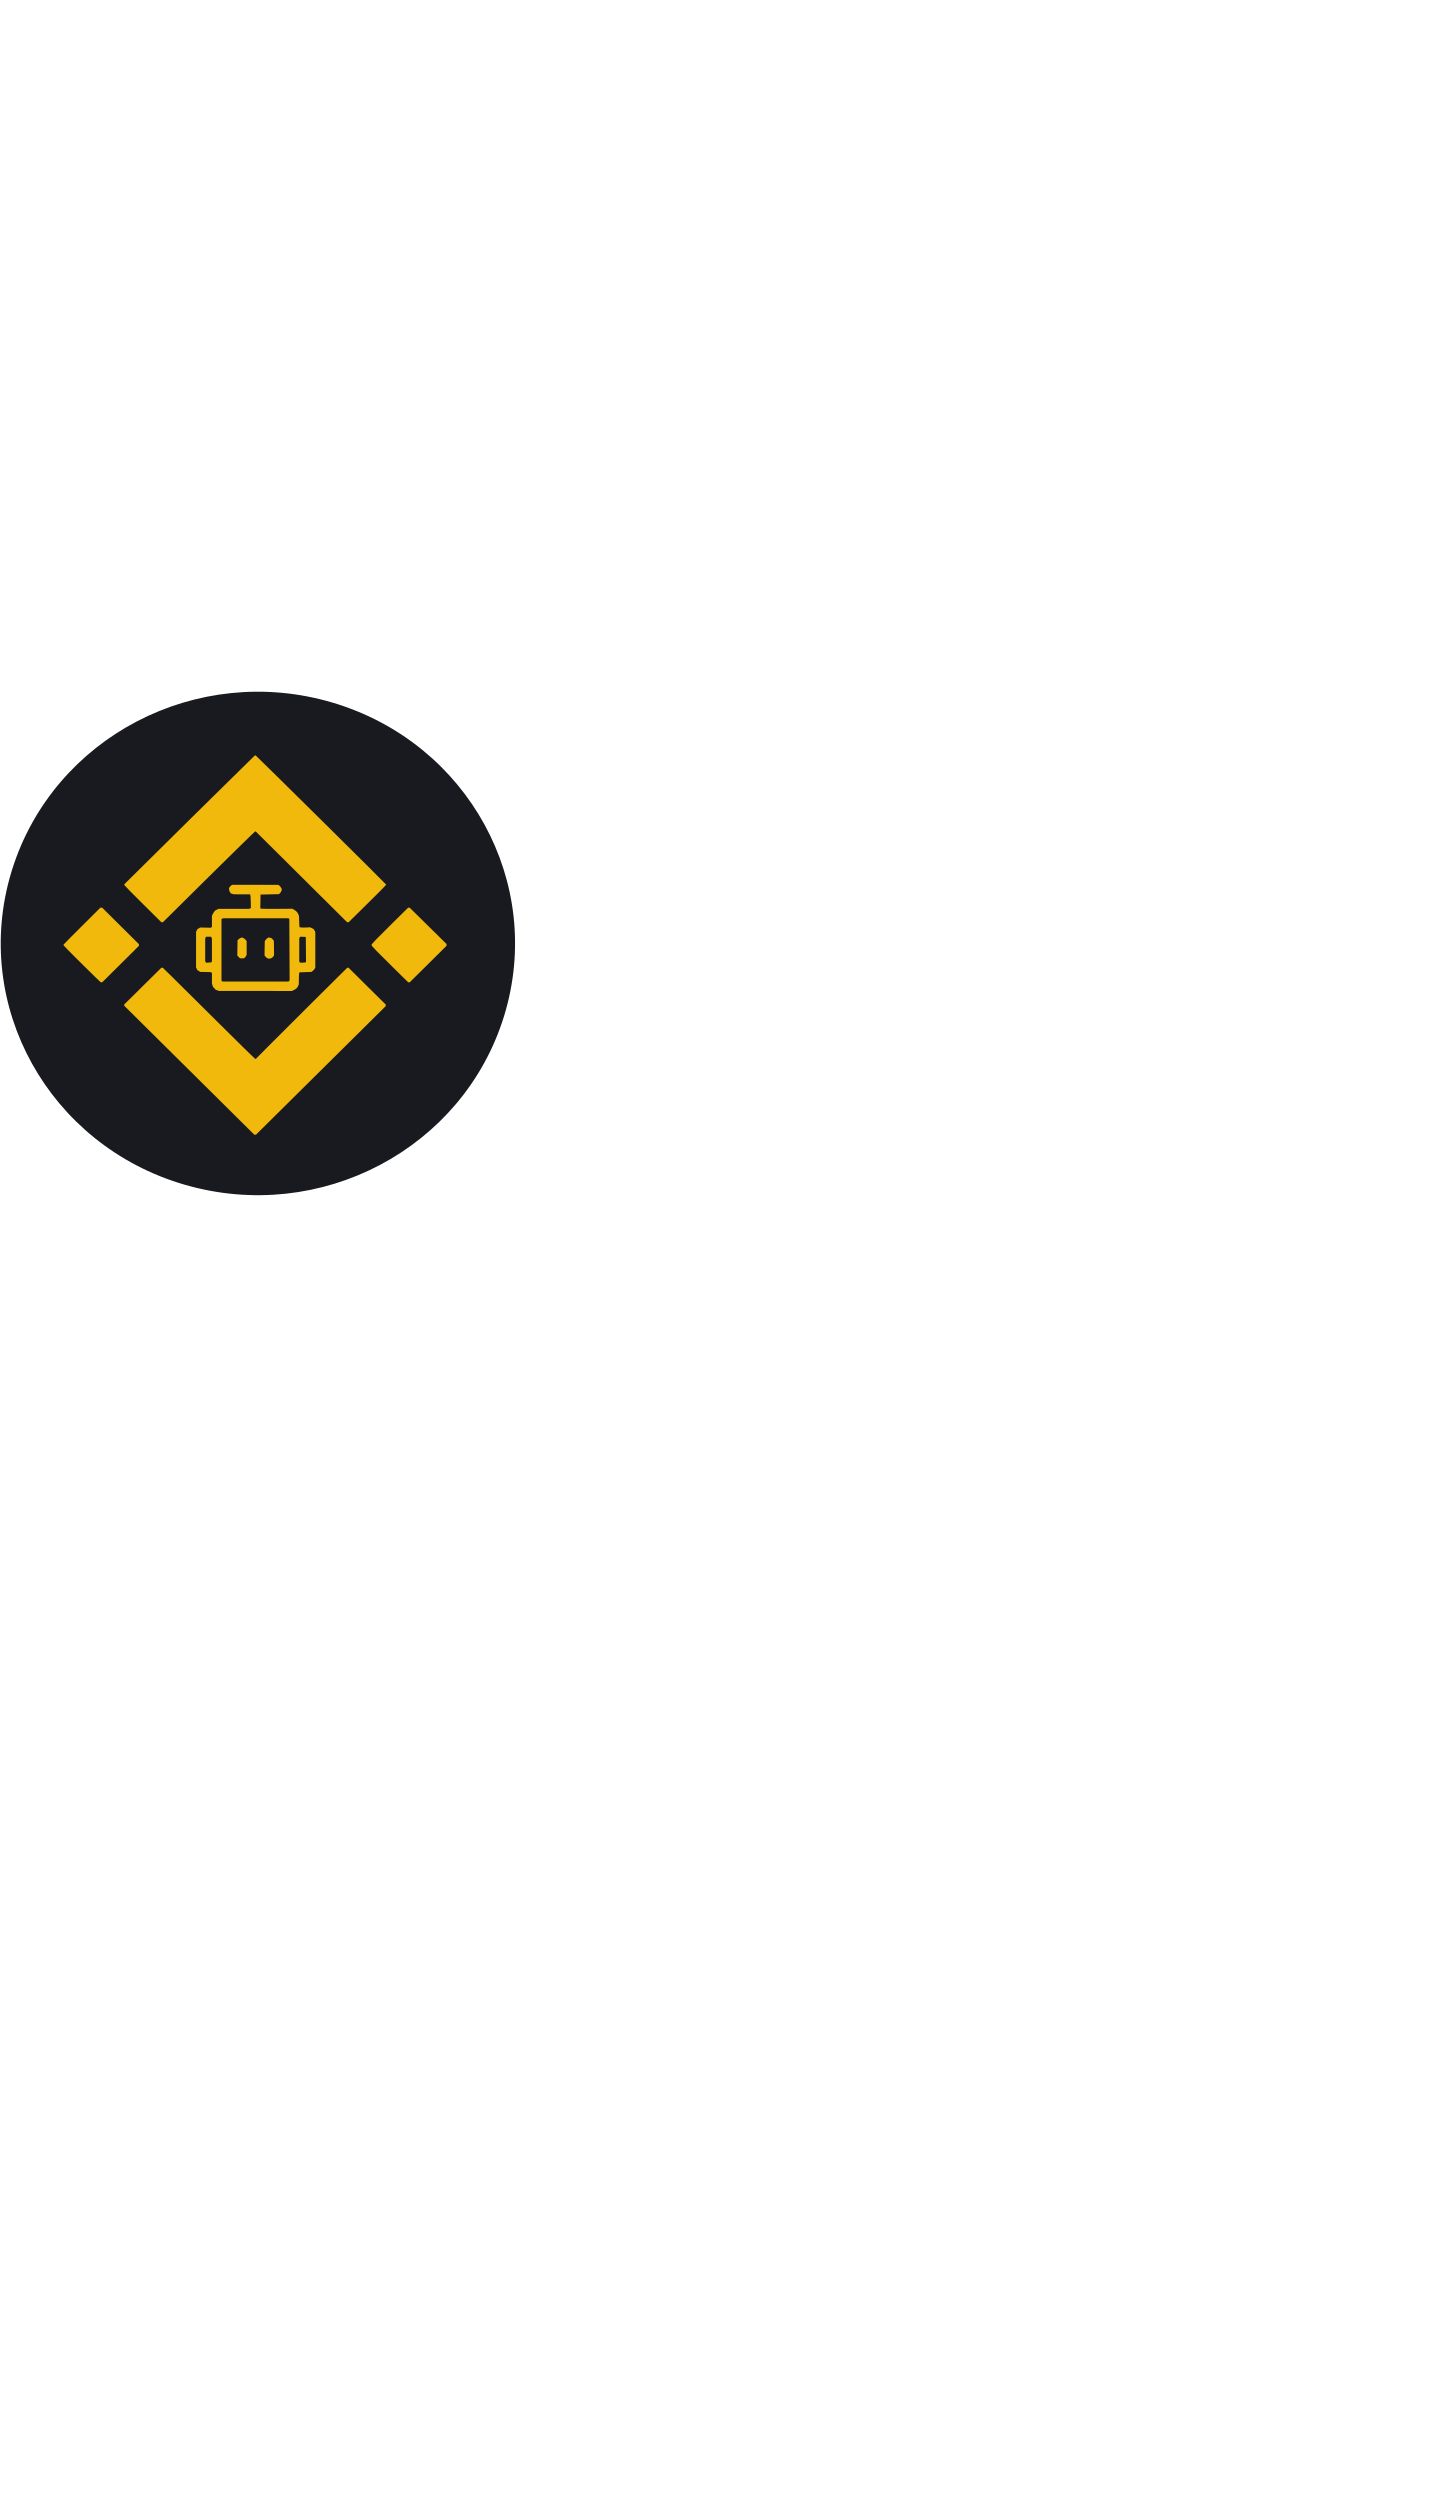
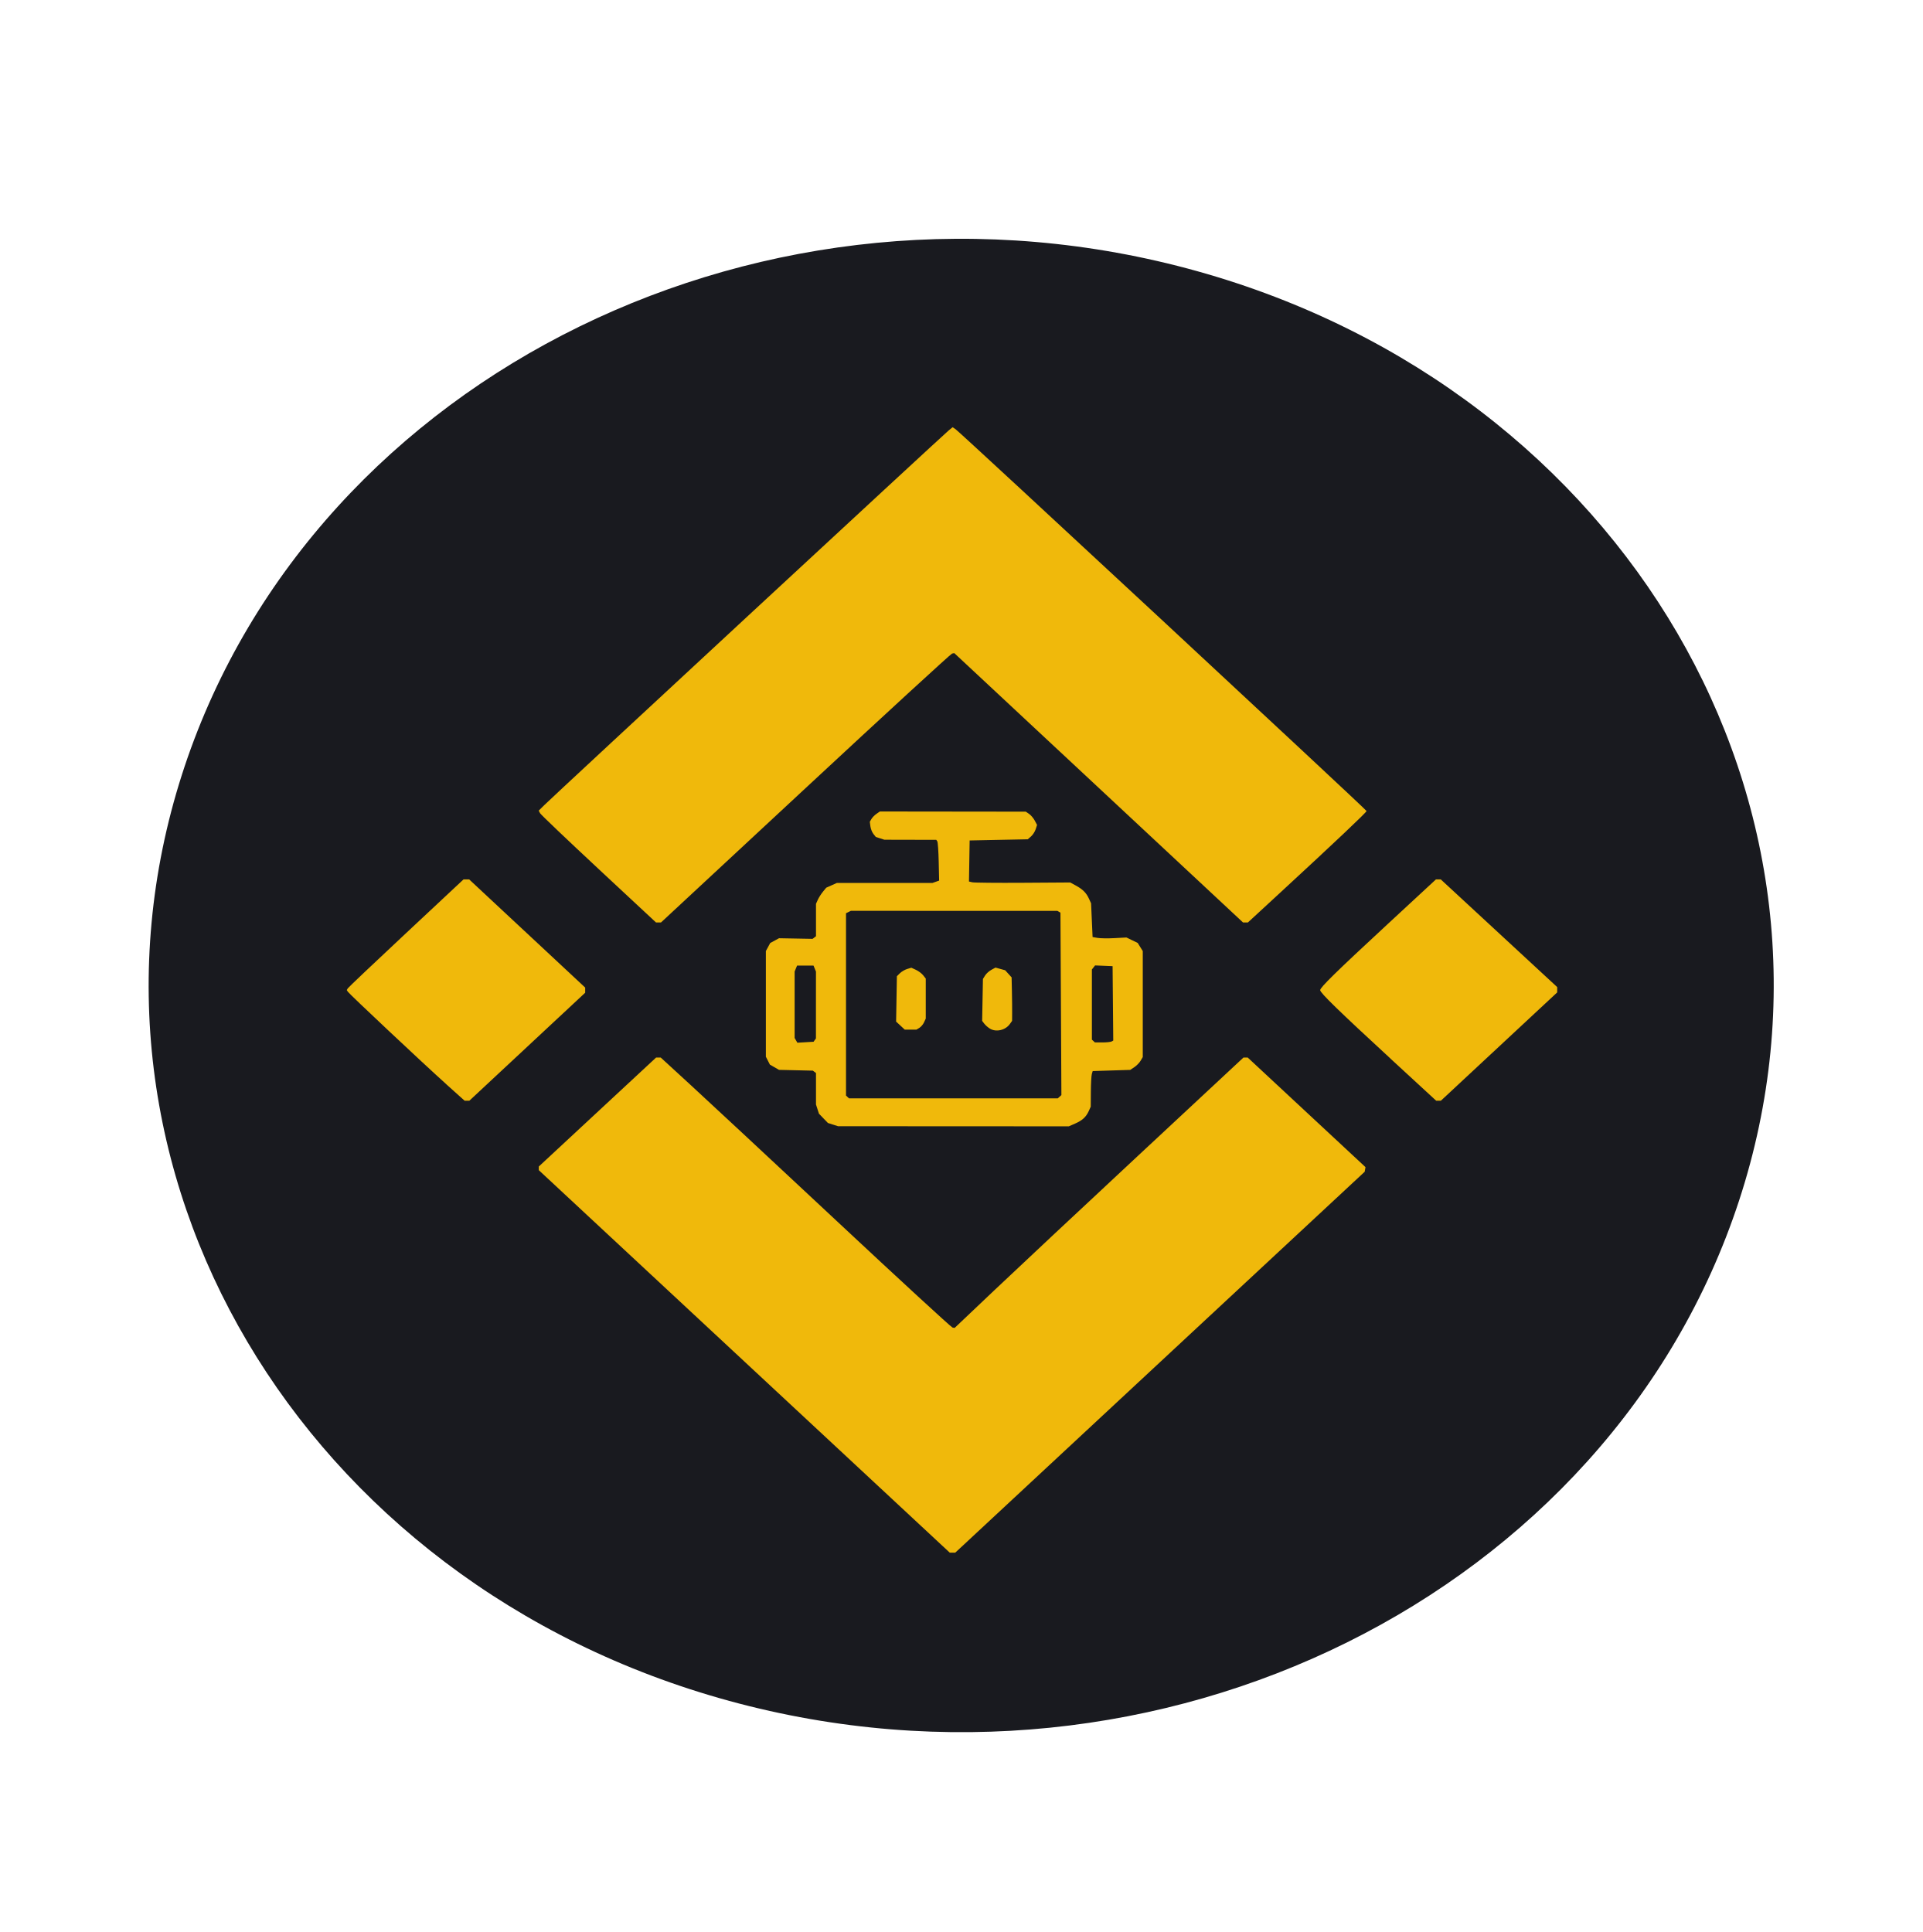
- <svg xmlns="http://www.w3.org/2000/svg" width="127.153mm" height="220.916mm" viewBox="0 0 127.153 220.916" version="1.1" id="svg1" xml:space="preserve">
-   <defs id="defs1">
-     <linearGradient id="swatch9">
-       <stop style="stop-color:#000000;stop-opacity:1;" offset="0" id="stop9" />
-     </linearGradient>
-     <linearGradient id="swatch7">
-       <stop style="stop-color:#000000;stop-opacity:1;" offset="0" id="stop7" />
-     </linearGradient>
+ <svg xmlns="http://www.w3.org/2000/svg" id="Capa_1" data-name="Capa 1" viewBox="0 0 687.23 690.77">
+   <defs>
+     <style>
+       .cls-1 {
+         fill: #191a1f;
+       }
+ 
+       .cls-2 {
+         fill: #f0b90b;
+       }
+     </style>
  </defs>
-   <g id="layer1" transform="translate(-53.97895,-17.55563)">
-     <g id="g11" transform="matrix(0.8137922,0,0,0.8409668,-3.154212,-91.59359)">
-       <path style="fill:#191a1f;fill-opacity:1;stroke:#191a1f;stroke-width:0;stroke-linecap:round;stroke-linejoin:miter;stroke-dasharray:none;stroke-opacity:1;paint-order:normal" id="path10" d="M 71.52,221.17 A 27.918,26.446 0 0 1 106.323,203.621 27.918,26.446 0 0 1 124.945,236.541 27.918,26.446 0 0 1 90.244,254.272 27.918,26.446 0 0 1 71.431,221.45" />
-       <path style="display:inline;mix-blend-mode:normal;fill:#f0b90b;fill-opacity:1;stroke-width:0.507" d="m 90.755,242.243 -7.062,-6.775 v -0.064 -0.064 l 2.016,-1.93 2.016,-1.93 h 0.08 0.08 l 1.058,1.001 c 0.582,0.55 2.821,2.7 4.977,4.776 2.156,2.077 3.953,3.781 3.993,3.788 l 0.073,0.012 1.363,-1.333 c 0.75,-0.733 2.983,-2.888 4.962,-4.788 l 3.599,-3.456 h 0.074 0.073 l 2.024,1.941 2.024,1.941 -0.014,0.081 -0.014,0.081 -7.036,6.747 -7.036,6.747 h -0.094 -0.094 z m 3.046,-8.39 -0.172,-0.058 -0.154,-0.164 -0.154,-0.164 -0.051,-0.163 -0.051,-0.163 v -0.558 -0.558 l -0.054,-0.042 -0.054,-0.042 -0.582,-0.014 -0.582,-0.014 -0.157,-0.093 -0.157,-0.093 -0.069,-0.14 -0.069,-0.14 7.2e-5,-1.871 6.4e-5,-1.871 0.075,-0.143 0.075,-0.143 0.151,-0.084 0.151,-0.084 0.577,0.011 0.577,0.011 0.059,-0.047 0.059,-0.046 v -0.574 -0.574 l 0.062,-0.143 c 0.034,-0.079 0.113,-0.207 0.176,-0.285 l 0.113,-0.142 0.183,-0.085 0.183,-0.085 h 1.643 1.643 l 0.114,-0.042 0.114,-0.042 -0.015,-0.67 c -0.008,-0.369 -0.03,-0.693 -0.049,-0.722 l -0.035,-0.052 -0.892,-0.002 -0.892,-0.002 -0.147,-0.049 -0.147,-0.049 -0.083,-0.107 c -0.045,-0.059 -0.092,-0.179 -0.103,-0.268 l -0.02,-0.161 0.056,-0.099 c 0.031,-0.055 0.108,-0.137 0.173,-0.182 l 0.117,-0.083 2.507,0.003 2.507,0.003 0.113,0.079 c 0.062,0.043 0.149,0.149 0.194,0.235 l 0.081,0.156 -0.048,0.153 c -0.026,0.084 -0.098,0.199 -0.16,0.254 l -0.112,0.101 -0.999,0.021 -0.999,0.021 -0.012,0.728 -0.012,0.728 0.116,0.028 c 0.064,0.015 0.846,0.023 1.739,0.017 l 1.623,-0.011 0.191,0.107 c 0.242,0.136 0.361,0.259 0.454,0.466 l 0.073,0.165 0.026,0.598 0.026,0.598 0.172,0.03 c 0.095,0.017 0.357,0.02 0.582,0.008 l 0.409,-0.022 0.193,0.096 0.193,0.096 0.087,0.144 0.087,0.144 v 1.878 1.878 l -0.075,0.131 c -0.041,0.072 -0.138,0.174 -0.216,0.227 l -0.141,0.096 -0.645,0.021 -0.645,0.021 -0.03,0.103 c -0.016,0.057 -0.032,0.341 -0.034,0.631 l -0.004,0.527 -0.067,0.153 c -0.093,0.213 -0.221,0.335 -0.472,0.448 l -0.216,0.097 -3.966,-0.002 -3.965,-0.002 z m 7.792,-0.987 0.061,-0.058 -0.016,-3.231 -0.016,-3.231 -0.052,-0.032 -0.052,-0.032 -3.548,-4.9e-4 -3.548,-5e-4 -0.083,0.043 -0.083,0.043 v 3.23 3.23 l 0.052,0.05 0.052,0.05 h 3.587 3.587 z m -2.396,-2.412 c -0.067,-0.042 -0.154,-0.121 -0.194,-0.175 l -0.073,-0.099 0.013,-0.743 0.013,-0.743 0.074,-0.122 c 0.041,-0.067 0.138,-0.158 0.216,-0.202 l 0.142,-0.079 0.166,0.048 0.166,0.048 0.111,0.126 0.111,0.126 0.011,0.502 c 0.006,0.276 0.01,0.623 0.008,0.771 l -0.002,0.268 -0.075,0.11 c -0.152,0.221 -0.475,0.298 -0.687,0.164 z m -3.076,-0.107 -0.149,-0.143 0.013,-0.803 0.013,-0.803 0.103,-0.105 c 0.057,-0.058 0.168,-0.126 0.248,-0.151 l 0.145,-0.046 0.159,0.076 c 0.087,0.042 0.199,0.128 0.248,0.192 l 0.089,0.117 v 0.709 0.709 l -0.058,0.132 c -0.032,0.073 -0.104,0.161 -0.16,0.196 l -0.102,0.064 h -0.2 -0.2 z m -2.943,0.512 0.039,-0.06 6.81e-4,-1.184 6.8e-4,-1.184 -0.042,-0.106 -0.042,-0.106 h -0.282 -0.282 l -0.042,0.106 -0.042,0.106 v 1.176 1.176 l 0.047,0.084 0.047,0.084 0.279,-0.017 0.279,-0.017 z m 10.203,0.05 0.054,-0.033 -0.011,-1.318 -0.011,-1.318 -0.301,-0.012 -0.301,-0.012 -0.055,0.072 -0.055,0.072 v 1.242 1.242 l 0.052,0.05 0.052,0.05 0.261,-4.9e-4 c 0.143,-3.4e-4 0.285,-0.016 0.315,-0.034 z m -22.872,1.51 c -0.772,-0.714 -3.333,-3.194 -3.381,-3.275 l -0.034,-0.058 0.036,-0.061 c 0.02,-0.034 0.922,-0.916 2.006,-1.96 l 1.971,-1.899 h 0.097 0.097 l 1.994,1.916 1.994,1.916 v 0.091 0.091 l -1.991,1.913 -1.991,1.913 h -0.08 -0.08 z m 32.451,-0.907 c -1.776,-1.686 -2.414,-2.326 -2.414,-2.422 0,-0.099 0.508,-0.612 2.325,-2.345 l 1.654,-1.578 h 0.083 0.083 l 2.001,1.908 2.001,1.908 v 0.095 0.095 l -1.999,1.918 -1.999,1.918 -0.081,-4.8e-4 -0.081,-4.9e-4 z m -27.204,-6.706 c -1.082,-1.038 -1.99,-1.93 -2.017,-1.981 l -0.049,-0.093 0.193,-0.196 c 0.358,-0.364 13.687,-13.094 13.893,-13.269 l 0.139,-0.118 0.097,0.065 c 0.158,0.106 14.13,13.485 14.13,13.53 0,0.044 -1.084,1.101 -2.939,2.866 l -1.139,1.083 -0.084,4e-5 -0.084,4e-5 -4.961,-4.77 -4.961,-4.77 -0.075,0.015 c -0.041,0.008 -2.309,2.155 -5.04,4.77 l -4.965,4.756 -0.085,-5e-5 -0.085,-4e-5 z" id="path3-2" />
+   <g id="layer1">
+     <g id="g11">
+       <path id="path10" class="cls-1" d="M65.98,274.08C112.92,133.43,274.85,54.21,428.01,96.96c153.16,42.76,239.8,191.36,193.71,332.25-46.1,140.89-207.54,220.93-360.96,178.95-153.42-41.98-240.95-190.14-195.7-331.26" />
+       <path id="path3-2" class="cls-2" d="M266.07,486.76l-73.46-68.38v-1.3l20.97-19.48,20.97-19.48h1.66l11,10.1c6.05,5.55,29.35,27.25,51.77,48.21,22.42,20.96,41.12,38.16,41.54,38.23l.76.12,14.18-13.45c7.8-7.4,31.03-29.14,51.62-48.33l37.44-34.88h1.53l21.05,19.59,21.05,19.59-.14.82-.14.82-73.19,68.1-73.19,68.1h-1.96l-73.46-68.38ZM297.76,402.09l-1.79-.58-1.6-1.66-1.6-1.66-.53-1.64-.53-1.64v-11.25l-.56-.43-.56-.43-6.05-.14-6.05-.14-1.63-.94-1.63-.94-.72-1.41-.72-1.41v-18.89s0-18.89,0-18.89l.78-1.44.78-1.44,1.57-.85,1.57-.85,6,.11,6,.11.61-.47.61-.47v-11.59l.65-1.44c.36-.79,1.18-2.09,1.83-2.88l1.18-1.44,1.9-.85,1.9-.85h34.18l1.19-.42,1.19-.42-.15-6.76c-.08-3.72-.31-7-.51-7.29l-.36-.52-9.28-.02-9.28-.02-1.53-.5-1.53-.5-.86-1.08c-.47-.59-.95-1.81-1.07-2.71l-.21-1.63.58-1c.32-.55,1.13-1.38,1.8-1.84l1.22-.84,26.08.03,26.08.03,1.17.8c.65.44,1.55,1.5,2.02,2.37l.84,1.58-.5,1.55c-.27.85-1.02,2-1.66,2.56l-1.16,1.02-10.39.21-10.39.21-.12,7.34-.12,7.34,1.21.28c.66.15,8.8.23,18.09.17l16.89-.11,1.98,1.08c2.51,1.37,3.76,2.62,4.72,4.71l.76,1.66.27,6.03.27,6.03,1.79.31c.99.17,3.71.21,6.05.08l4.26-.23,2.01.97,2.01.97.91,1.46.91,1.46v37.9l-.78,1.32c-.43.73-1.44,1.76-2.24,2.29l-1.46.97-6.71.21-6.71.21-.31,1.04c-.17.57-.33,3.44-.35,6.36l-.04,5.32-.69,1.54c-.97,2.15-2.3,3.38-4.91,4.52l-2.24.98-41.25-.02-41.25-.02-1.8-.58ZM378.81,392.12l.63-.59-.17-32.61-.17-32.61-.55-.32-.55-.32h-36.91s-36.91-.01-36.91-.01l-.87.43-.87.43v65.19l.54.5.54.5h74.63l.64-.59ZM353.89,367.78c-.69-.42-1.6-1.22-2.02-1.77l-.76-1,.14-7.5.14-7.5.77-1.23c.42-.68,1.44-1.59,2.25-2.03l1.47-.8,1.73.48,1.73.48,1.15,1.27,1.15,1.27.11,5.07c.06,2.79.1,6.29.08,7.78l-.02,2.71-.79,1.11c-1.58,2.23-4.94,3.01-7.15,1.65h0ZM321.9,366.7l-1.55-1.44.14-8.11.14-8.11,1.07-1.06c.59-.58,1.75-1.27,2.58-1.52l1.51-.46,1.65.76c.91.42,2.07,1.29,2.58,1.94l.93,1.18v14.31l-.61,1.33c-.33.73-1.08,1.62-1.67,1.98l-1.06.64h-4.16l-1.55-1.44ZM291.28,371.87l.41-.6v-11.95s.01-11.95.01-11.95l-.44-1.07-.44-1.07h-5.87l-.44,1.07-.44,1.07v23.74l.49.85.49.85,2.9-.17,2.9-.17.41-.6ZM397.41,372.37l.57-.33-.12-13.3-.12-13.3-3.13-.13-3.13-.13-.57.73-.57.72v25.08l.54.5.54.5h2.71c1.49,0,2.97-.16,3.28-.35h0ZM159.5,387.61c-8.03-7.2-34.67-32.24-35.17-33.05l-.36-.58.37-.61c.2-.34,9.59-9.24,20.87-19.78l20.5-19.17h2.01l20.74,19.34,20.74,19.34v1.84l-20.71,19.31-20.71,19.31h-1.67l-6.61-5.93ZM497.06,378.46c-18.47-17.02-25.11-23.48-25.11-24.44s5.29-6.18,24.18-23.67l17.21-15.93h1.72l20.81,19.25,20.81,19.25v1.91l-20.79,19.36-20.79,19.36h-.84s-.84,0-.84,0l-16.37-15.08ZM214.07,310.77c-11.26-10.48-20.7-19.48-20.98-19.99l-.51-.94,2-1.98c3.72-3.68,142.37-132.16,144.52-133.92l1.44-1.19,1.01.66c1.64,1.07,146.98,136.1,146.98,136.56s-11.27,11.11-30.57,28.92l-11.85,10.93h-.87s-.87,0-.87,0l-51.61-48.15-51.61-48.15-.78.15c-.43.08-24.02,21.75-52.42,48.15l-51.65,48h-.89s-.89,0-.89,0l-20.46-19.05Z" />
    </g>
  </g>
</svg>
